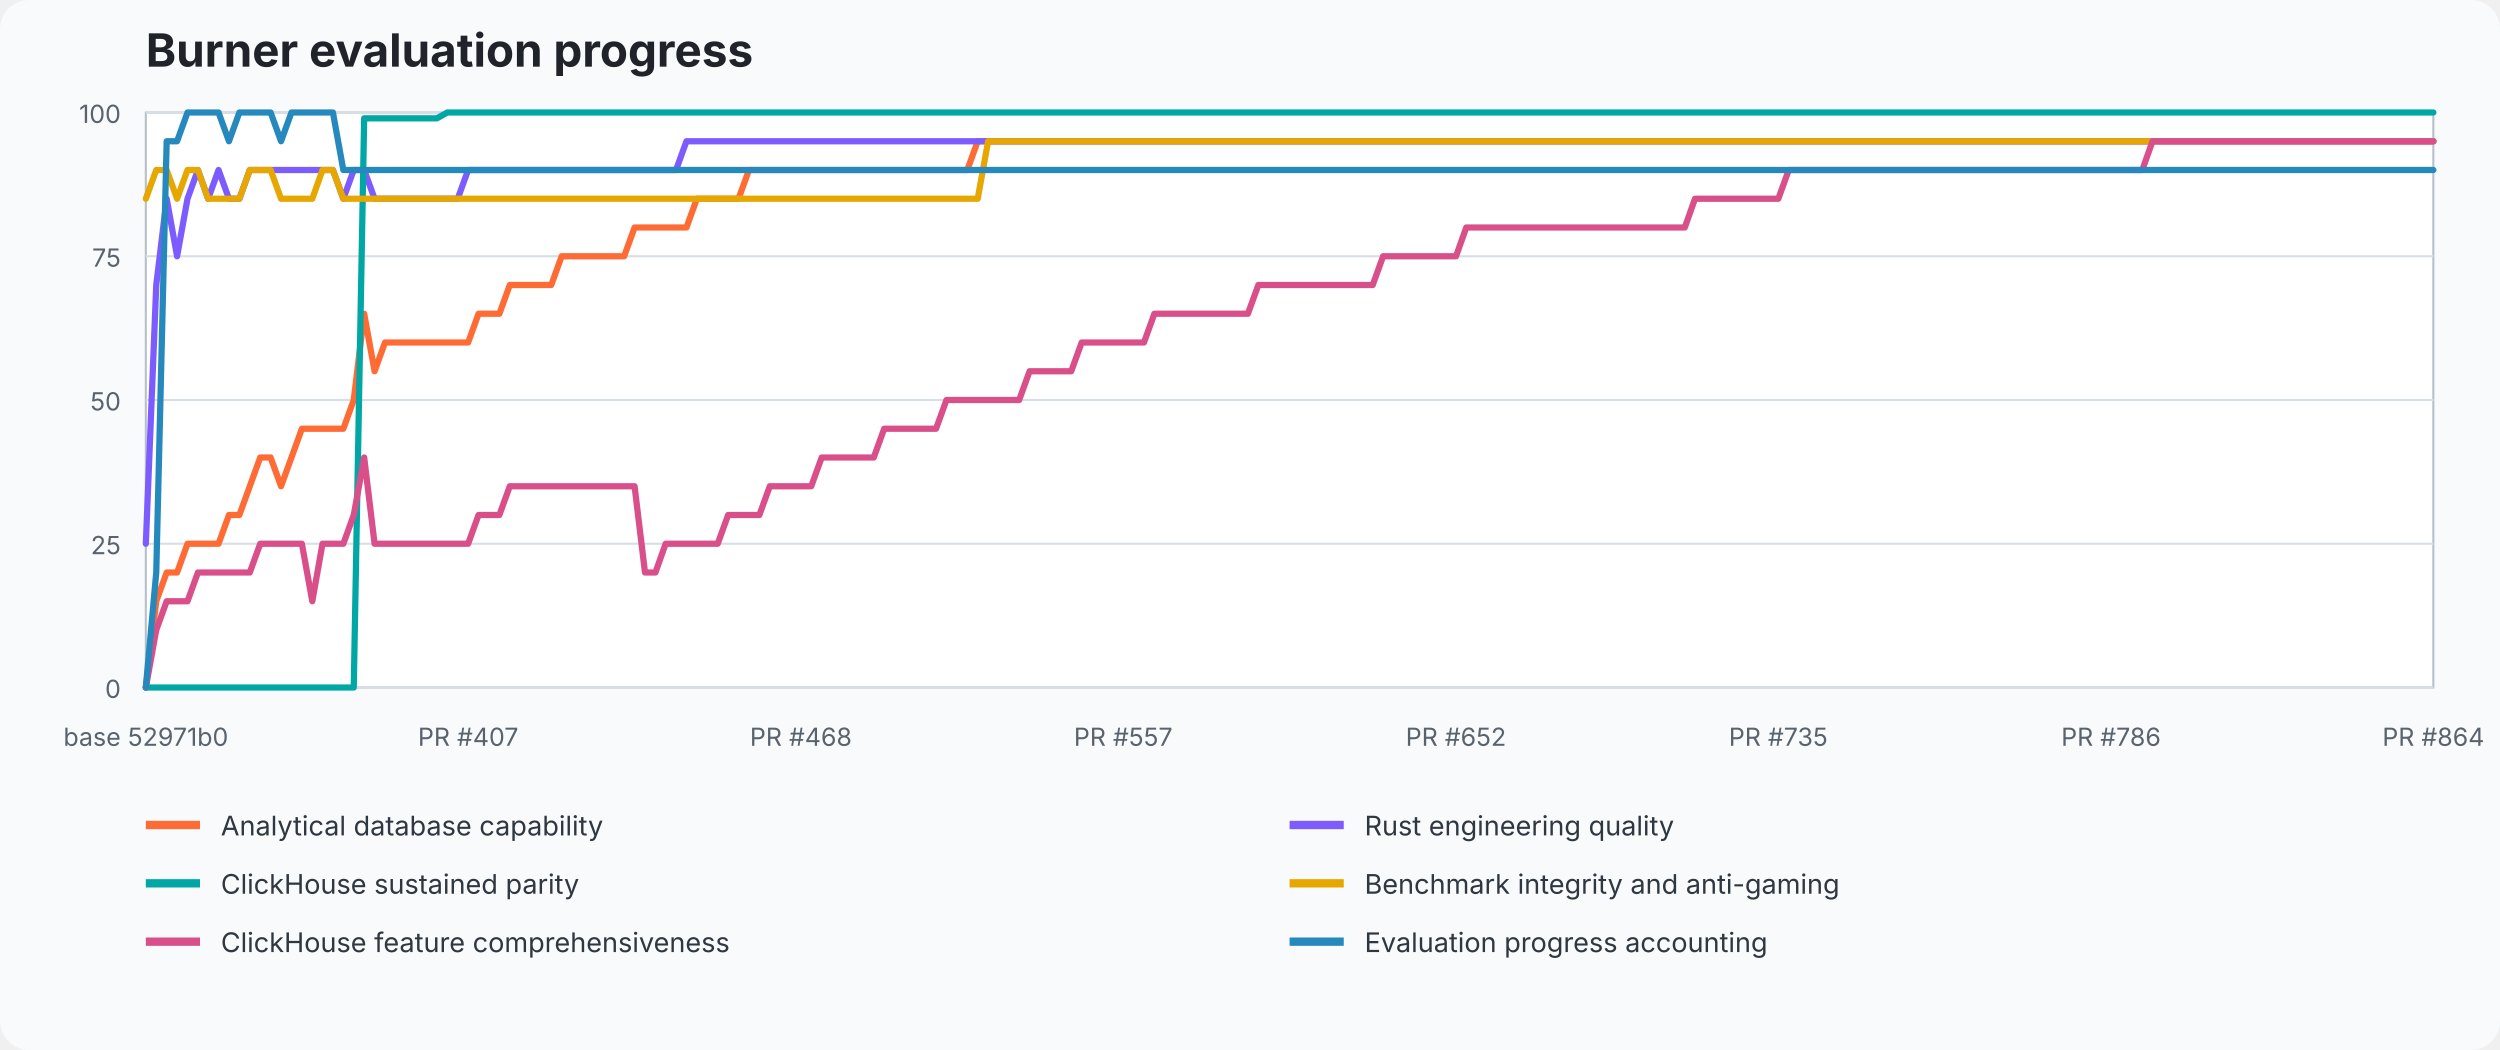
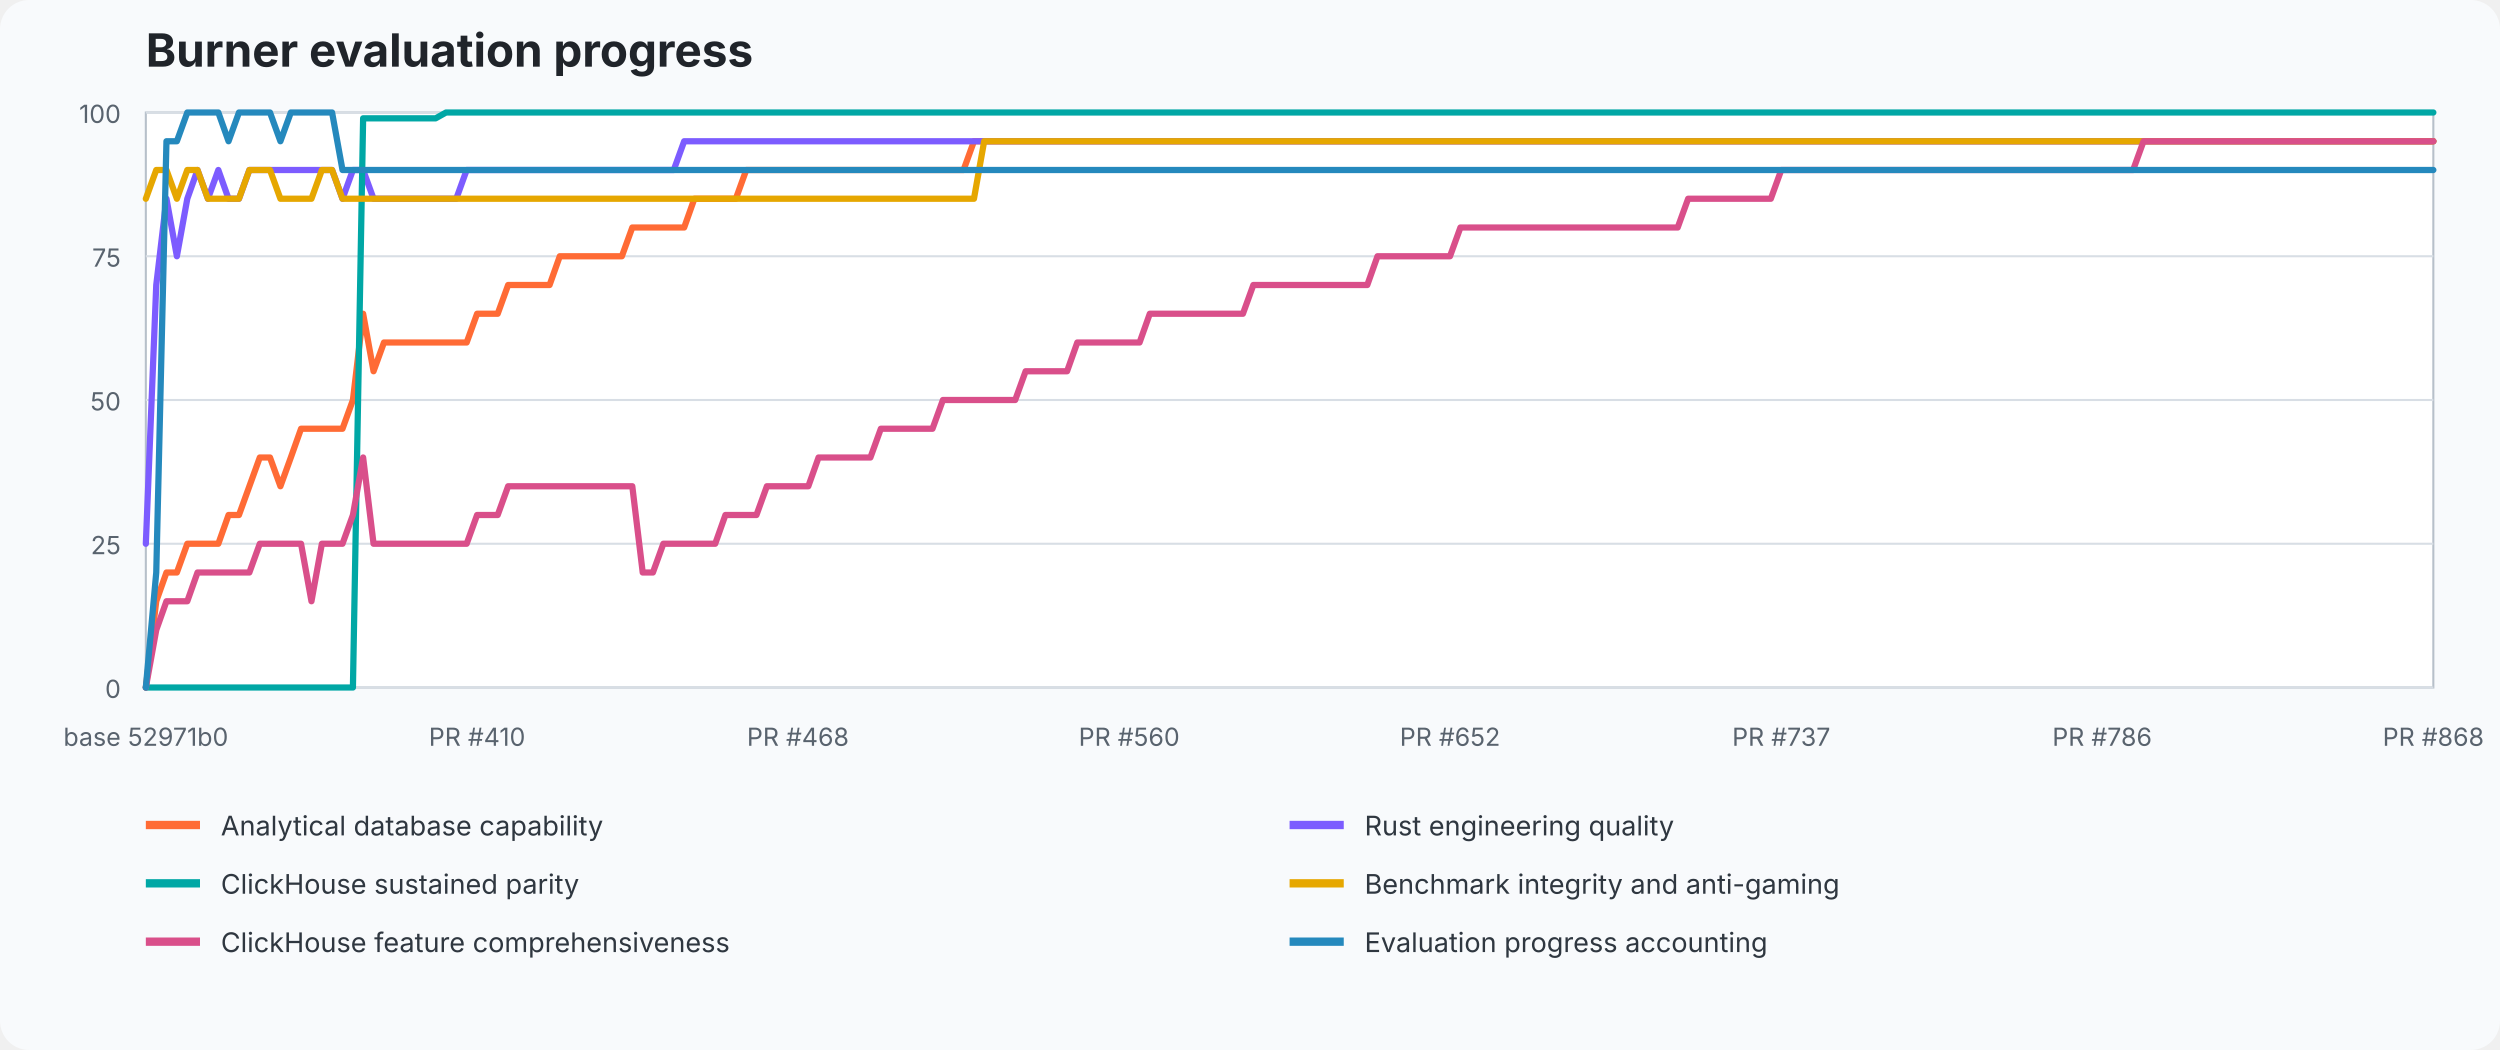
<svg xmlns="http://www.w3.org/2000/svg" width="1200" height="504" viewBox="0 0 1200 504" role="img" aria-labelledby="title desc">
  <style>text{font-family:ui-sans-serif,system-ui,-apple-system,BlinkMacSystemFont,"Segoe UI",sans-serif}.title{font-size:22px;font-weight:700;fill:#20242a}.axis{font-size:12px;fill:#59636e}.legend{font-size:13px;fill:#2f3740}.grid{stroke:#d8dee5;stroke-width:1}.plot{fill:#fff;stroke:#b7c0ca}</style>
  <rect width="100%" height="100%" fill="#f8fafc" rx="14" />
  <text x="70" y="32" class="title">Burner evaluation progress</text>
  <rect x="70" y="54" width="1098" height="276" class="plot" />
  <line x1="70" y1="330" x2="1168" y2="330" class="grid" />
  <text x="58" y="335" text-anchor="end" class="axis">0</text>
  <line x1="70" y1="261" x2="1168" y2="261" class="grid" />
  <text x="58" y="266" text-anchor="end" class="axis">25</text>
  <line x1="70" y1="192" x2="1168" y2="192" class="grid" />
  <text x="58" y="197" text-anchor="end" class="axis">50</text>
  <line x1="70" y1="123" x2="1168" y2="123" class="grid" />
  <text x="58" y="128" text-anchor="end" class="axis">75</text>
  <line x1="70" y1="54" x2="1168" y2="54" class="grid" />
  <text x="58" y="59" text-anchor="end" class="axis">100</text>
-   <polyline points="70.0,330.0 75.0,288.6 80.0,274.8 85.0,274.8 90.0,261.0 95.0,261.0 99.9,261.0 104.9,261.0 109.9,247.2 114.9,247.2 119.9,233.4 124.9,219.6 129.9,219.6 134.9,233.4 139.9,219.6 144.9,205.8 149.9,205.8 154.8,205.8 159.8,205.8 164.8,205.8 169.8,192.0 174.8,150.6 179.8,178.2 184.8,164.4 189.8,164.4 194.8,164.4 199.8,164.4 204.8,164.4 209.7,164.4 214.7,164.4 219.7,164.4 224.7,164.4 229.7,150.6 234.7,150.6 239.7,150.6 244.7,136.8 249.7,136.8 254.7,136.8 259.7,136.8 264.6,136.8 269.6,123.0 274.6,123.0 279.6,123.0 284.6,123.0 289.6,123.0 294.6,123.0 299.6,123.0 304.6,109.2 309.6,109.2 314.6,109.2 319.5,109.2 324.5,109.2 329.5,109.2 334.5,95.4 339.5,95.4 344.5,95.4 349.5,95.4 354.5,95.4 359.5,81.6 364.5,81.6 369.5,81.6 374.4,81.6 379.4,81.6 384.4,81.6 389.4,81.6 394.4,81.6 399.4,81.6 404.4,81.6 409.4,81.6 414.4,81.6 419.4,81.6 424.4,81.6 429.3,81.6 434.3,81.6 439.3,81.6 444.3,81.6 449.3,81.6 454.3,81.6 459.3,81.6 464.3,81.6 469.3,67.8 474.3,67.8 479.3,67.8 484.2,67.8 489.2,67.8 494.2,67.8 499.2,67.8 504.2,67.8 509.2,67.8 514.2,67.8 519.2,67.8 524.2,67.8 529.2,67.8 534.2,67.8 539.1,67.8 544.1,67.8 549.1,67.8 554.1,67.8 559.1,67.8 564.1,67.8 569.1,67.8 574.1,67.8 579.1,67.8 584.1,67.8 589.1,67.8 594.0,67.8 599.0,67.8 604.0,67.8 609.0,67.8 614.0,67.8 619.0,67.8 624.0,67.8 629.0,67.8 634.0,67.8 639.0,67.8 644.0,67.8 648.9,67.8 653.9,67.8 658.9,67.8 663.9,67.8 668.9,67.8 673.9,67.8 678.9,67.8 683.9,67.8 688.9,67.8 693.9,67.8 698.9,67.8 703.8,67.8 708.8,67.8 713.8,67.8 718.8,67.8 723.8,67.8 728.8,67.8 733.8,67.8 738.8,67.8 743.8,67.8 748.8,67.8 753.8,67.8 758.7,67.8 763.7,67.8 768.7,67.8 773.7,67.8 778.7,67.8 783.7,67.8 788.7,67.8 793.7,67.8 798.7,67.8 803.7,67.8 808.7,67.8 813.6,67.8 818.6,67.8 823.6,67.8 828.6,67.8 833.6,67.8 838.6,67.8 843.6,67.8 848.6,67.8 853.6,67.8 858.6,67.8 863.6,67.8 868.5,67.8 873.5,67.8 878.5,67.8 883.5,67.8 888.5,67.8 893.5,67.8 898.5,67.8 903.5,67.8 908.5,67.8 913.5,67.8 918.5,67.8 923.4,67.8 928.4,67.8 933.4,67.8 938.4,67.8 943.4,67.8 948.4,67.8 953.4,67.8 958.4,67.8 963.4,67.8 968.4,67.8 973.4,67.8 978.3,67.8 983.3,67.8 988.3,67.8 993.3,67.8 998.3,67.8 1003.3,67.8 1008.3,67.8 1013.3,67.8 1018.3,67.8 1023.3,67.8 1028.3,67.8 1033.2,67.8 1038.2,67.8 1043.2,67.8 1048.2,67.8 1053.2,67.8 1058.2,67.8 1063.2,67.8 1068.2,67.8 1073.2,67.8 1078.2,67.8 1083.2,67.8 1088.1,67.8 1093.1,67.8 1098.1,67.8 1103.1,67.8 1108.1,67.8 1113.1,67.8 1118.1,67.8 1123.1,67.8 1128.1,67.8 1133.1,67.8 1138.1,67.8 1143.0,67.8 1148.0,67.8 1153.0,67.8 1158.0,67.8 1163.0,67.8 1168.0,67.8" fill="none" stroke="#ff6b35" stroke-width="3" stroke-linejoin="round" stroke-linecap="round" />
-   <polyline points="70.0,261.0 75.0,136.8 80.0,95.4 85.0,123.0 90.0,95.4 95.0,81.6 99.9,95.4 104.9,81.6 109.9,95.4 114.9,95.4 119.9,81.6 124.9,81.6 129.9,81.6 134.9,81.6 139.9,81.6 144.9,81.6 149.9,81.6 154.8,81.6 159.8,81.6 164.8,95.4 169.8,81.6 174.8,81.6 179.8,95.4 184.8,95.4 189.8,95.4 194.8,95.4 199.8,95.4 204.8,95.4 209.7,95.4 214.7,95.4 219.7,95.4 224.7,81.6 229.7,81.6 234.7,81.6 239.7,81.6 244.7,81.6 249.7,81.6 254.7,81.6 259.7,81.6 264.6,81.6 269.6,81.6 274.6,81.6 279.6,81.6 284.6,81.6 289.6,81.6 294.6,81.6 299.6,81.6 304.6,81.6 309.6,81.6 314.6,81.6 319.5,81.6 324.5,81.6 329.5,67.8 334.5,67.8 339.5,67.8 344.5,67.8 349.5,67.8 354.5,67.8 359.5,67.8 364.5,67.8 369.5,67.8 374.4,67.8 379.4,67.8 384.4,67.8 389.4,67.8 394.4,67.8 399.4,67.8 404.4,67.8 409.4,67.8 414.4,67.8 419.4,67.8 424.4,67.8 429.3,67.8 434.3,67.8 439.3,67.8 444.3,67.8 449.3,67.8 454.3,67.8 459.3,67.8 464.3,67.8 469.3,67.8 474.3,67.8 479.3,67.8 484.2,67.8 489.2,67.8 494.2,67.8 499.2,67.8 504.2,67.8 509.2,67.8 514.2,67.8 519.2,67.8 524.2,67.8 529.2,67.8 534.2,67.8 539.1,67.8 544.1,67.8 549.1,67.8 554.1,67.8 559.1,67.8 564.1,67.8 569.1,67.8 574.1,67.8 579.1,67.8 584.1,67.8 589.1,67.8 594.0,67.8 599.0,67.8 604.0,67.8 609.0,67.8 614.0,67.8 619.0,67.8 624.0,67.8 629.0,67.8 634.0,67.8 639.0,67.8 644.0,67.8 648.9,67.8 653.9,67.8 658.9,67.8 663.9,67.8 668.9,67.8 673.9,67.8 678.9,67.8 683.9,67.8 688.9,67.8 693.9,67.8 698.9,67.8 703.8,67.8 708.8,67.8 713.8,67.8 718.8,67.8 723.8,67.8 728.8,67.8 733.8,67.8 738.8,67.8 743.8,67.8 748.8,67.8 753.8,67.8 758.7,67.8 763.7,67.8 768.7,67.8 773.7,67.8 778.7,67.8 783.7,67.8 788.7,67.8 793.7,67.8 798.7,67.8 803.7,67.8 808.7,67.8 813.6,67.8 818.6,67.8 823.6,67.8 828.6,67.8 833.6,67.8 838.6,67.8 843.6,67.8 848.6,67.8 853.6,67.8 858.6,67.8 863.6,67.8 868.5,67.8 873.5,67.8 878.5,67.8 883.5,67.8 888.5,67.8 893.5,67.8 898.5,67.8 903.5,67.8 908.5,67.8 913.5,67.8 918.5,67.8 923.4,67.8 928.4,67.8 933.4,67.8 938.4,67.8 943.4,67.8 948.4,67.8 953.4,67.8 958.4,67.8 963.4,67.8 968.4,67.8 973.4,67.8 978.3,67.8 983.3,67.8 988.3,67.8 993.3,67.8 998.3,67.8 1003.3,67.8 1008.3,67.8 1013.3,67.8 1018.3,67.8 1023.3,67.8 1028.3,67.8 1033.2,67.8 1038.2,67.8 1043.2,67.8 1048.2,67.8 1053.2,67.8 1058.2,67.8 1063.2,67.8 1068.2,67.8 1073.2,67.8 1078.2,67.8 1083.2,67.8 1088.1,67.8 1093.1,67.8 1098.1,67.8 1103.1,67.8 1108.1,67.8 1113.1,67.8 1118.1,67.8 1123.1,67.8 1128.1,67.8 1133.1,67.8 1138.1,67.8 1143.0,67.8 1148.0,67.8 1153.0,67.8 1158.0,67.8 1163.0,67.8 1168.0,67.8" fill="none" stroke="#7c5cff" stroke-width="3" stroke-linejoin="round" stroke-linecap="round" />
-   <polyline points="70.0,330.0 75.0,330.0 80.0,330.0 85.0,330.0 90.0,330.0 95.0,330.0 99.9,330.0 104.9,330.0 109.9,330.0 114.9,330.0 119.9,330.0 124.9,330.0 129.9,330.0 134.9,330.0 139.9,330.0 144.9,330.0 149.9,330.0 154.8,330.0 159.8,330.0 164.8,330.0 169.8,330.0 174.8,56.8 179.8,56.8 184.8,56.8 189.8,56.8 194.8,56.8 199.8,56.8 204.8,56.8 209.7,56.8 214.7,54.0 219.7,54.0 224.7,54.0 229.7,54.0 234.7,54.0 239.7,54.0 244.7,54.0 249.7,54.0 254.7,54.0 259.7,54.0 264.6,54.0 269.6,54.0 274.6,54.0 279.6,54.0 284.6,54.0 289.6,54.0 294.6,54.0 299.6,54.0 304.6,54.0 309.6,54.0 314.6,54.0 319.5,54.0 324.5,54.0 329.5,54.0 334.5,54.0 339.5,54.0 344.5,54.0 349.5,54.0 354.5,54.0 359.5,54.0 364.5,54.0 369.5,54.0 374.4,54.0 379.4,54.0 384.4,54.0 389.4,54.0 394.4,54.0 399.4,54.0 404.4,54.0 409.4,54.0 414.4,54.0 419.4,54.0 424.4,54.0 429.3,54.0 434.3,54.0 439.3,54.0 444.3,54.0 449.3,54.0 454.3,54.0 459.3,54.0 464.3,54.0 469.3,54.0 474.3,54.0 479.3,54.0 484.2,54.0 489.2,54.0 494.2,54.0 499.2,54.0 504.2,54.0 509.2,54.0 514.2,54.0 519.2,54.0 524.2,54.0 529.2,54.0 534.2,54.0 539.1,54.0 544.1,54.0 549.1,54.0 554.1,54.0 559.1,54.0 564.1,54.0 569.1,54.0 574.1,54.0 579.1,54.0 584.1,54.0 589.1,54.0 594.0,54.0 599.0,54.0 604.0,54.0 609.0,54.0 614.0,54.0 619.0,54.0 624.0,54.0 629.0,54.0 634.0,54.0 639.0,54.0 644.0,54.0 648.9,54.0 653.9,54.0 658.9,54.0 663.9,54.0 668.9,54.0 673.9,54.0 678.9,54.0 683.9,54.0 688.9,54.0 693.9,54.0 698.9,54.0 703.8,54.0 708.8,54.0 713.8,54.0 718.8,54.0 723.8,54.0 728.8,54.0 733.8,54.0 738.8,54.0 743.8,54.0 748.8,54.0 753.8,54.0 758.7,54.0 763.7,54.0 768.7,54.0 773.7,54.0 778.7,54.0 783.7,54.0 788.7,54.0 793.7,54.0 798.7,54.0 803.7,54.0 808.7,54.0 813.6,54.0 818.6,54.0 823.6,54.0 828.6,54.0 833.6,54.0 838.6,54.0 843.6,54.0 848.6,54.0 853.6,54.0 858.6,54.0 863.6,54.0 868.5,54.0 873.5,54.0 878.5,54.0 883.5,54.0 888.5,54.0 893.5,54.0 898.5,54.0 903.5,54.0 908.5,54.0 913.5,54.0 918.5,54.0 923.4,54.0 928.4,54.0 933.4,54.0 938.4,54.0 943.4,54.0 948.4,54.0 953.4,54.0 958.4,54.0 963.4,54.0 968.4,54.0 973.4,54.0 978.3,54.0 983.3,54.0 988.3,54.0 993.3,54.0 998.3,54.0 1003.3,54.0 1008.3,54.0 1013.3,54.0 1018.3,54.0 1023.3,54.0 1028.3,54.0 1033.2,54.0 1038.2,54.0 1043.2,54.0 1048.2,54.0 1053.2,54.0 1058.2,54.0 1063.2,54.0 1068.2,54.0 1073.2,54.0 1078.2,54.0 1083.2,54.0 1088.1,54.0 1093.1,54.0 1098.1,54.0 1103.1,54.0 1108.1,54.0 1113.1,54.0 1118.1,54.0 1123.1,54.0 1128.1,54.0 1133.1,54.0 1138.1,54.0 1143.0,54.0 1148.0,54.0 1153.0,54.0 1158.0,54.0 1163.0,54.0 1168.0,54.0" fill="none" stroke="#00a7a5" stroke-width="3" stroke-linejoin="round" stroke-linecap="round" />
-   <polyline points="70.0,95.4 75.0,81.6 80.0,81.6 85.0,95.4 90.0,81.6 95.0,81.6 99.9,95.4 104.9,95.4 109.9,95.4 114.9,95.4 119.9,81.6 124.9,81.6 129.9,81.6 134.9,95.4 139.9,95.4 144.9,95.4 149.9,95.4 154.8,81.6 159.8,81.6 164.8,95.4 169.8,95.4 174.8,95.4 179.8,95.4 184.8,95.4 189.8,95.4 194.8,95.4 199.8,95.4 204.8,95.4 209.7,95.4 214.7,95.4 219.7,95.4 224.7,95.4 229.7,95.4 234.7,95.4 239.7,95.4 244.7,95.4 249.7,95.4 254.7,95.4 259.7,95.4 264.6,95.4 269.6,95.4 274.6,95.4 279.6,95.4 284.6,95.4 289.6,95.4 294.6,95.4 299.6,95.4 304.6,95.4 309.6,95.4 314.6,95.4 319.5,95.4 324.5,95.4 329.5,95.4 334.5,95.4 339.5,95.4 344.5,95.4 349.5,95.4 354.5,95.4 359.5,95.4 364.5,95.4 369.5,95.4 374.4,95.4 379.4,95.4 384.4,95.4 389.4,95.4 394.4,95.4 399.4,95.4 404.4,95.4 409.4,95.4 414.4,95.4 419.4,95.4 424.4,95.4 429.3,95.4 434.3,95.4 439.3,95.4 444.3,95.4 449.3,95.4 454.3,95.4 459.3,95.4 464.3,95.4 469.3,95.4 474.3,67.8 479.3,67.8 484.2,67.8 489.2,67.8 494.2,67.8 499.2,67.8 504.2,67.8 509.2,67.8 514.2,67.8 519.2,67.8 524.2,67.8 529.2,67.8 534.2,67.8 539.1,67.8 544.1,67.8 549.1,67.8 554.1,67.8 559.1,67.8 564.1,67.8 569.1,67.8 574.1,67.8 579.1,67.8 584.1,67.8 589.1,67.8 594.0,67.8 599.0,67.8 604.0,67.8 609.0,67.8 614.0,67.8 619.0,67.8 624.0,67.8 629.0,67.8 634.0,67.8 639.0,67.8 644.0,67.8 648.9,67.8 653.9,67.8 658.9,67.8 663.9,67.8 668.9,67.8 673.9,67.8 678.9,67.8 683.9,67.8 688.9,67.8 693.9,67.8 698.9,67.8 703.8,67.8 708.8,67.8 713.8,67.8 718.8,67.8 723.8,67.8 728.8,67.8 733.8,67.8 738.8,67.8 743.8,67.8 748.8,67.8 753.8,67.8 758.7,67.8 763.7,67.8 768.7,67.8 773.7,67.8 778.7,67.8 783.7,67.8 788.7,67.8 793.7,67.8 798.7,67.8 803.7,67.8 808.7,67.8 813.6,67.8 818.6,67.8 823.6,67.8 828.6,67.8 833.6,67.8 838.6,67.8 843.6,67.8 848.6,67.8 853.6,67.8 858.6,67.8 863.6,67.8 868.5,67.8 873.5,67.8 878.5,67.8 883.5,67.8 888.5,67.8 893.5,67.8 898.5,67.8 903.5,67.8 908.5,67.8 913.5,67.8 918.5,67.8 923.4,67.8 928.4,67.8 933.4,67.8 938.4,67.8 943.4,67.8 948.4,67.8 953.4,67.8 958.4,67.8 963.4,67.8 968.4,67.8 973.4,67.8 978.3,67.8 983.3,67.8 988.3,67.8 993.3,67.8 998.3,67.8 1003.3,67.8 1008.3,67.8 1013.3,67.8 1018.3,67.8 1023.3,67.8 1028.3,67.8 1033.2,67.8 1038.2,67.8 1043.2,67.8 1048.2,67.8 1053.2,67.8 1058.2,67.8 1063.2,67.8 1068.2,67.8 1073.2,67.8 1078.2,67.8 1083.2,67.8 1088.1,67.8 1093.1,67.8 1098.1,67.8 1103.1,67.8 1108.1,67.8 1113.1,67.8 1118.1,67.8 1123.1,67.8 1128.1,67.8 1133.1,67.8 1138.1,67.8 1143.0,67.8 1148.0,67.8 1153.0,67.8 1158.0,67.8 1163.0,67.8 1168.0,67.8" fill="none" stroke="#e6a700" stroke-width="3" stroke-linejoin="round" stroke-linecap="round" />
-   <polyline points="70.0,330.0 75.0,302.4 80.0,288.6 85.0,288.6 90.0,288.6 95.0,274.8 99.9,274.8 104.9,274.8 109.9,274.8 114.9,274.8 119.9,274.8 124.9,261.0 129.9,261.0 134.9,261.0 139.9,261.0 144.9,261.0 149.9,288.6 154.8,261.0 159.8,261.0 164.8,261.0 169.8,247.2 174.8,219.6 179.8,261.0 184.8,261.0 189.8,261.0 194.8,261.0 199.8,261.0 204.8,261.0 209.7,261.0 214.7,261.0 219.7,261.0 224.7,261.0 229.7,247.2 234.7,247.2 239.7,247.2 244.7,233.4 249.7,233.4 254.7,233.4 259.7,233.4 264.6,233.4 269.6,233.4 274.6,233.4 279.6,233.4 284.6,233.4 289.6,233.4 294.6,233.4 299.6,233.4 304.6,233.4 309.6,274.8 314.6,274.8 319.5,261.0 324.5,261.0 329.5,261.0 334.5,261.0 339.5,261.0 344.5,261.0 349.5,247.2 354.5,247.2 359.5,247.2 364.5,247.2 369.5,233.4 374.4,233.4 379.4,233.4 384.4,233.4 389.4,233.4 394.4,219.6 399.4,219.6 404.4,219.6 409.4,219.6 414.4,219.6 419.4,219.6 424.4,205.8 429.3,205.8 434.3,205.8 439.3,205.8 444.3,205.8 449.3,205.8 454.3,192.0 459.3,192.0 464.3,192.0 469.3,192.0 474.3,192.0 479.3,192.0 484.2,192.0 489.2,192.0 494.2,178.2 499.2,178.2 504.2,178.2 509.2,178.2 514.2,178.2 519.2,164.4 524.2,164.4 529.2,164.4 534.2,164.4 539.1,164.4 544.1,164.4 549.1,164.4 554.1,150.6 559.1,150.6 564.1,150.6 569.1,150.6 574.1,150.6 579.1,150.6 584.1,150.6 589.1,150.6 594.0,150.6 599.0,150.6 604.0,136.8 609.0,136.8 614.0,136.8 619.0,136.8 624.0,136.8 629.0,136.8 634.0,136.8 639.0,136.8 644.0,136.8 648.9,136.8 653.9,136.8 658.9,136.8 663.9,123.0 668.9,123.0 673.9,123.0 678.9,123.0 683.9,123.0 688.9,123.0 693.9,123.0 698.9,123.0 703.8,109.2 708.8,109.2 713.8,109.2 718.8,109.2 723.8,109.2 728.8,109.2 733.8,109.2 738.8,109.2 743.8,109.2 748.8,109.2 753.8,109.2 758.7,109.2 763.7,109.2 768.7,109.2 773.7,109.2 778.7,109.2 783.7,109.2 788.7,109.2 793.7,109.2 798.7,109.2 803.7,109.2 808.7,109.2 813.6,95.4 818.6,95.4 823.6,95.4 828.6,95.4 833.6,95.4 838.6,95.4 843.6,95.4 848.6,95.4 853.6,95.4 858.6,81.6 863.6,81.6 868.5,81.6 873.5,81.6 878.5,81.6 883.5,81.6 888.5,81.6 893.5,81.6 898.5,81.6 903.5,81.6 908.5,81.6 913.5,81.6 918.5,81.6 923.4,81.6 928.4,81.6 933.4,81.6 938.4,81.6 943.4,81.6 948.4,81.6 953.4,81.6 958.4,81.6 963.4,81.6 968.4,81.6 973.4,81.6 978.3,81.6 983.3,81.6 988.3,81.6 993.3,81.6 998.3,81.6 1003.3,81.6 1008.3,81.6 1013.3,81.6 1018.3,81.6 1023.3,81.6 1028.3,81.6 1033.2,67.8 1038.2,67.8 1043.2,67.8 1048.2,67.8 1053.2,67.8 1058.2,67.8 1063.2,67.8 1068.2,67.8 1073.2,67.8 1078.2,67.8 1083.2,67.8 1088.1,67.8 1093.1,67.8 1098.1,67.8 1103.1,67.8 1108.1,67.8 1113.1,67.8 1118.1,67.8 1123.1,67.8 1128.1,67.8 1133.1,67.8 1138.1,67.8 1143.0,67.8 1148.0,67.8 1153.0,67.8 1158.0,67.8 1163.0,67.8 1168.0,67.8" fill="none" stroke="#d94f8a" stroke-width="3" stroke-linejoin="round" stroke-linecap="round" />
-   <polyline points="70.0,330.0 75.0,274.8 80.0,67.8 85.0,67.8 90.0,54.0 95.0,54.0 99.9,54.0 104.9,54.0 109.9,67.8 114.9,54.0 119.9,54.0 124.9,54.0 129.9,54.0 134.9,67.8 139.9,54.0 144.9,54.0 149.9,54.0 154.8,54.0 159.8,54.0 164.8,81.6 169.8,81.6 174.8,81.6 179.8,81.6 184.8,81.6 189.8,81.6 194.8,81.6 199.8,81.6 204.8,81.6 209.7,81.6 214.7,81.6 219.7,81.6 224.7,81.6 229.7,81.6 234.7,81.6 239.7,81.6 244.7,81.6 249.7,81.6 254.7,81.6 259.7,81.6 264.6,81.6 269.6,81.6 274.6,81.6 279.6,81.6 284.6,81.6 289.6,81.6 294.6,81.6 299.6,81.6 304.6,81.6 309.6,81.6 314.6,81.6 319.5,81.6 324.5,81.6 329.5,81.6 334.5,81.6 339.5,81.6 344.5,81.6 349.5,81.6 354.5,81.6 359.5,81.6 364.5,81.6 369.5,81.6 374.4,81.6 379.4,81.6 384.4,81.6 389.4,81.6 394.4,81.6 399.4,81.6 404.4,81.6 409.4,81.6 414.4,81.6 419.4,81.6 424.4,81.6 429.3,81.6 434.3,81.6 439.3,81.6 444.3,81.6 449.3,81.6 454.3,81.6 459.3,81.6 464.3,81.6 469.3,81.6 474.3,81.6 479.3,81.6 484.2,81.6 489.2,81.6 494.2,81.6 499.2,81.6 504.2,81.6 509.2,81.6 514.2,81.6 519.2,81.6 524.2,81.6 529.2,81.6 534.2,81.6 539.1,81.6 544.1,81.6 549.1,81.6 554.1,81.6 559.1,81.6 564.1,81.6 569.1,81.6 574.1,81.6 579.1,81.6 584.1,81.6 589.1,81.6 594.0,81.6 599.0,81.6 604.0,81.6 609.0,81.6 614.0,81.6 619.0,81.6 624.0,81.6 629.0,81.6 634.0,81.6 639.0,81.6 644.0,81.6 648.9,81.6 653.9,81.6 658.9,81.6 663.9,81.6 668.9,81.6 673.9,81.6 678.9,81.6 683.9,81.6 688.9,81.6 693.9,81.6 698.9,81.6 703.8,81.6 708.8,81.6 713.8,81.6 718.8,81.6 723.8,81.6 728.8,81.6 733.8,81.6 738.8,81.6 743.8,81.6 748.8,81.6 753.8,81.6 758.7,81.6 763.7,81.6 768.7,81.6 773.7,81.6 778.7,81.6 783.7,81.6 788.7,81.6 793.7,81.6 798.7,81.6 803.7,81.6 808.7,81.6 813.6,81.6 818.6,81.6 823.6,81.6 828.6,81.6 833.6,81.6 838.6,81.6 843.6,81.6 848.6,81.6 853.6,81.6 858.6,81.6 863.6,81.6 868.5,81.6 873.5,81.6 878.5,81.6 883.5,81.6 888.5,81.6 893.5,81.6 898.5,81.6 903.5,81.6 908.5,81.6 913.5,81.6 918.5,81.6 923.4,81.6 928.4,81.6 933.4,81.6 938.4,81.6 943.4,81.6 948.4,81.6 953.4,81.6 958.4,81.6 963.4,81.6 968.4,81.6 973.4,81.6 978.3,81.6 983.3,81.6 988.3,81.6 993.3,81.6 998.3,81.6 1003.3,81.6 1008.3,81.6 1013.3,81.6 1018.3,81.6 1023.3,81.6 1028.3,81.6 1033.2,81.6 1038.2,81.6 1043.2,81.6 1048.2,81.6 1053.2,81.6 1058.2,81.6 1063.2,81.6 1068.2,81.6 1073.2,81.6 1078.2,81.6 1083.2,81.6 1088.1,81.6 1093.1,81.6 1098.1,81.6 1103.1,81.6 1108.1,81.6 1113.1,81.6 1118.1,81.6 1123.1,81.6 1128.1,81.6 1133.1,81.6 1138.1,81.6 1143.0,81.6 1148.0,81.6 1153.0,81.6 1158.0,81.6 1163.0,81.6 1168.0,81.6" fill="none" stroke="#2589bd" stroke-width="3" stroke-linejoin="round" stroke-linecap="round" />
+   <polyline points="70.0,330.0 75.0,288.6 79.9,274.8 84.9,274.8 89.9,261.0 94.8,261.0 99.8,261.0 104.8,261.0 109.7,247.2 114.7,247.2 119.7,233.4 124.7,219.6 129.6,219.6 134.6,233.4 139.6,219.6 144.5,205.8 149.5,205.8 154.5,205.8 159.4,205.8 164.4,205.8 169.4,192.0 174.3,150.6 179.3,178.2 184.3,164.4 189.2,164.4 194.2,164.4 199.2,164.4 204.1,164.4 209.1,164.4 214.1,164.4 219.0,164.4 224.0,164.4 229.0,150.6 234.0,150.6 238.9,150.6 243.9,136.8 248.9,136.8 253.8,136.8 258.8,136.8 263.8,136.8 268.7,123.0 273.7,123.0 278.7,123.0 283.6,123.0 288.6,123.0 293.6,123.0 298.5,123.0 303.5,109.2 308.5,109.2 313.4,109.2 318.4,109.2 323.4,109.2 328.4,109.2 333.3,95.4 338.3,95.4 343.3,95.4 348.2,95.4 353.2,95.4 358.2,81.6 363.1,81.6 368.1,81.6 373.1,81.6 378.0,81.6 383.0,81.6 388.0,81.6 392.9,81.6 397.9,81.6 402.9,81.6 407.8,81.6 412.8,81.6 417.8,81.6 422.8,81.6 427.7,81.6 432.7,81.6 437.7,81.6 442.6,81.6 447.6,81.6 452.6,81.6 457.5,81.6 462.5,81.6 467.5,67.8 472.4,67.8 477.4,67.8 482.4,67.8 487.3,67.8 492.3,67.8 497.3,67.8 502.2,67.8 507.2,67.8 512.2,67.8 517.1,67.8 522.1,67.8 527.1,67.8 532.1,67.8 537.0,67.8 542.0,67.8 547.0,67.8 551.9,67.8 556.9,67.8 561.9,67.8 566.8,67.8 571.8,67.8 576.8,67.8 581.7,67.8 586.7,67.8 591.7,67.8 596.6,67.8 601.6,67.8 606.6,67.8 611.5,67.8 616.5,67.8 621.5,67.8 626.5,67.8 631.4,67.8 636.4,67.8 641.4,67.8 646.3,67.8 651.3,67.8 656.3,67.8 661.2,67.8 666.2,67.8 671.2,67.8 676.1,67.8 681.1,67.8 686.1,67.8 691.0,67.8 696.0,67.8 701.0,67.8 705.9,67.8 710.9,67.8 715.9,67.8 720.9,67.8 725.8,67.8 730.8,67.8 735.8,67.8 740.7,67.8 745.7,67.8 750.7,67.8 755.6,67.8 760.6,67.8 765.6,67.8 770.5,67.8 775.5,67.8 780.5,67.8 785.4,67.8 790.4,67.8 795.4,67.8 800.3,67.8 805.3,67.8 810.3,67.8 815.2,67.8 820.2,67.8 825.2,67.8 830.2,67.8 835.1,67.8 840.1,67.8 845.1,67.8 850.0,67.8 855.0,67.8 860.0,67.8 864.9,67.8 869.9,67.8 874.9,67.8 879.8,67.8 884.8,67.8 889.8,67.8 894.7,67.8 899.7,67.8 904.7,67.8 909.6,67.8 914.6,67.8 919.6,67.8 924.6,67.8 929.5,67.8 934.5,67.8 939.5,67.8 944.4,67.8 949.4,67.8 954.4,67.8 959.3,67.8 964.3,67.8 969.3,67.8 974.2,67.8 979.2,67.8 984.2,67.8 989.1,67.8 994.1,67.8 999.1,67.8 1004.0,67.8 1009.0,67.8 1014.0,67.8 1019.0,67.8 1023.9,67.8 1028.9,67.8 1033.9,67.8 1038.8,67.8 1043.8,67.8 1048.8,67.8 1053.7,67.8 1058.7,67.8 1063.7,67.8 1068.6,67.8 1073.6,67.8 1078.6,67.8 1083.5,67.8 1088.5,67.8 1093.5,67.8 1098.4,67.8 1103.4,67.8 1108.4,67.8 1113.3,67.8 1118.3,67.8 1123.3,67.8 1128.3,67.8 1133.2,67.8 1138.2,67.8 1143.2,67.8 1148.1,67.8 1153.1,67.8 1158.1,67.8 1163.0,67.8 1168.0,67.8" fill="none" stroke="#ff6b35" stroke-width="3" stroke-linejoin="round" stroke-linecap="round" />
+   <polyline points="70.0,261.0 75.0,136.8 79.9,95.4 84.9,123.0 89.9,95.4 94.8,81.6 99.8,95.4 104.8,81.6 109.7,95.4 114.7,95.4 119.7,81.6 124.7,81.6 129.6,81.6 134.6,81.6 139.6,81.6 144.5,81.6 149.5,81.6 154.5,81.6 159.4,81.6 164.4,95.4 169.4,81.6 174.3,81.6 179.3,95.4 184.3,95.4 189.2,95.4 194.2,95.4 199.2,95.4 204.1,95.4 209.1,95.4 214.1,95.4 219.0,95.4 224.0,81.6 229.0,81.6 234.0,81.6 238.9,81.6 243.9,81.6 248.9,81.6 253.8,81.6 258.8,81.6 263.8,81.6 268.7,81.6 273.7,81.6 278.7,81.6 283.6,81.6 288.6,81.6 293.6,81.6 298.5,81.6 303.5,81.6 308.5,81.6 313.4,81.6 318.4,81.6 323.4,81.6 328.4,67.8 333.3,67.8 338.3,67.8 343.3,67.8 348.2,67.8 353.2,67.8 358.2,67.8 363.1,67.8 368.1,67.8 373.1,67.8 378.0,67.8 383.0,67.8 388.0,67.8 392.9,67.8 397.9,67.8 402.9,67.8 407.8,67.8 412.8,67.8 417.8,67.8 422.8,67.8 427.7,67.8 432.7,67.8 437.7,67.8 442.6,67.8 447.6,67.8 452.6,67.8 457.5,67.8 462.5,67.8 467.5,67.8 472.4,67.8 477.4,67.8 482.4,67.8 487.3,67.8 492.3,67.8 497.3,67.8 502.2,67.8 507.2,67.8 512.2,67.8 517.1,67.8 522.1,67.8 527.1,67.8 532.1,67.8 537.0,67.8 542.0,67.8 547.0,67.8 551.9,67.8 556.9,67.8 561.9,67.8 566.8,67.8 571.8,67.8 576.8,67.8 581.7,67.8 586.7,67.8 591.7,67.8 596.6,67.8 601.6,67.8 606.6,67.8 611.5,67.8 616.5,67.8 621.5,67.8 626.5,67.8 631.4,67.8 636.4,67.8 641.4,67.8 646.3,67.8 651.3,67.8 656.3,67.8 661.2,67.8 666.2,67.8 671.2,67.8 676.1,67.8 681.1,67.8 686.1,67.8 691.0,67.8 696.0,67.8 701.0,67.8 705.9,67.8 710.9,67.8 715.9,67.8 720.9,67.8 725.8,67.8 730.8,67.8 735.8,67.8 740.7,67.8 745.7,67.8 750.7,67.8 755.6,67.8 760.6,67.8 765.6,67.8 770.5,67.8 775.5,67.8 780.5,67.8 785.4,67.8 790.4,67.8 795.4,67.8 800.3,67.8 805.3,67.8 810.3,67.8 815.2,67.8 820.2,67.8 825.2,67.8 830.2,67.8 835.1,67.8 840.1,67.8 845.1,67.8 850.0,67.8 855.0,67.8 860.0,67.8 864.9,67.8 869.9,67.8 874.9,67.8 879.8,67.8 884.8,67.8 889.8,67.8 894.7,67.8 899.7,67.8 904.7,67.8 909.6,67.8 914.6,67.8 919.6,67.8 924.6,67.8 929.5,67.8 934.5,67.8 939.5,67.8 944.4,67.8 949.4,67.8 954.4,67.8 959.3,67.8 964.3,67.8 969.3,67.8 974.2,67.8 979.2,67.8 984.2,67.8 989.1,67.8 994.1,67.8 999.1,67.8 1004.0,67.8 1009.0,67.8 1014.0,67.8 1019.0,67.8 1023.9,67.8 1028.9,67.8 1033.9,67.8 1038.8,67.8 1043.8,67.8 1048.8,67.8 1053.7,67.8 1058.7,67.8 1063.7,67.8 1068.6,67.8 1073.6,67.8 1078.6,67.8 1083.5,67.8 1088.5,67.8 1093.5,67.8 1098.4,67.8 1103.4,67.8 1108.4,67.8 1113.3,67.8 1118.3,67.8 1123.3,67.8 1128.3,67.8 1133.2,67.8 1138.2,67.8 1143.2,67.8 1148.1,67.8 1153.1,67.8 1158.1,67.8 1163.0,67.8 1168.0,67.8" fill="none" stroke="#7c5cff" stroke-width="3" stroke-linejoin="round" stroke-linecap="round" />
+   <polyline points="70.0,330.0 75.0,330.0 79.9,330.0 84.9,330.0 89.9,330.0 94.8,330.0 99.8,330.0 104.8,330.0 109.7,330.0 114.7,330.0 119.7,330.0 124.7,330.0 129.6,330.0 134.6,330.0 139.6,330.0 144.5,330.0 149.5,330.0 154.5,330.0 159.4,330.0 164.4,330.0 169.4,330.0 174.3,56.8 179.3,56.8 184.3,56.8 189.2,56.8 194.2,56.8 199.2,56.8 204.1,56.8 209.1,56.8 214.1,54.0 219.0,54.0 224.0,54.0 229.0,54.0 234.0,54.0 238.9,54.0 243.9,54.0 248.9,54.0 253.8,54.0 258.8,54.0 263.8,54.0 268.7,54.0 273.7,54.0 278.7,54.0 283.6,54.0 288.6,54.0 293.6,54.0 298.5,54.0 303.5,54.0 308.5,54.0 313.4,54.0 318.4,54.0 323.4,54.0 328.4,54.0 333.3,54.0 338.3,54.0 343.3,54.0 348.2,54.0 353.2,54.0 358.2,54.0 363.1,54.0 368.1,54.0 373.1,54.0 378.0,54.0 383.0,54.0 388.0,54.0 392.9,54.0 397.9,54.0 402.9,54.0 407.8,54.0 412.8,54.0 417.8,54.0 422.8,54.0 427.7,54.0 432.7,54.0 437.7,54.0 442.6,54.0 447.6,54.0 452.6,54.0 457.5,54.0 462.5,54.0 467.5,54.0 472.4,54.0 477.4,54.0 482.4,54.0 487.3,54.0 492.3,54.0 497.3,54.0 502.2,54.0 507.2,54.0 512.2,54.0 517.1,54.0 522.1,54.0 527.1,54.0 532.1,54.0 537.0,54.0 542.0,54.0 547.0,54.0 551.9,54.0 556.9,54.0 561.9,54.0 566.8,54.0 571.8,54.0 576.8,54.0 581.7,54.0 586.7,54.0 591.7,54.0 596.6,54.0 601.6,54.0 606.6,54.0 611.5,54.0 616.5,54.0 621.5,54.0 626.5,54.0 631.4,54.0 636.4,54.0 641.4,54.0 646.3,54.0 651.3,54.0 656.3,54.0 661.2,54.0 666.2,54.0 671.2,54.0 676.1,54.0 681.1,54.0 686.1,54.0 691.0,54.0 696.0,54.0 701.0,54.0 705.9,54.0 710.9,54.0 715.9,54.0 720.9,54.0 725.8,54.0 730.8,54.0 735.8,54.0 740.7,54.0 745.7,54.0 750.7,54.0 755.6,54.0 760.6,54.0 765.6,54.0 770.5,54.0 775.5,54.0 780.5,54.0 785.4,54.0 790.4,54.0 795.4,54.0 800.3,54.0 805.3,54.0 810.3,54.0 815.2,54.0 820.2,54.0 825.2,54.0 830.2,54.0 835.1,54.0 840.1,54.0 845.1,54.0 850.0,54.0 855.0,54.0 860.0,54.0 864.9,54.0 869.9,54.0 874.9,54.0 879.8,54.0 884.8,54.0 889.8,54.0 894.7,54.0 899.7,54.0 904.7,54.0 909.6,54.0 914.6,54.0 919.6,54.0 924.6,54.0 929.5,54.0 934.5,54.0 939.5,54.0 944.4,54.0 949.4,54.0 954.4,54.0 959.3,54.0 964.3,54.0 969.3,54.0 974.2,54.0 979.2,54.0 984.2,54.0 989.1,54.0 994.1,54.0 999.1,54.0 1004.0,54.0 1009.0,54.0 1014.0,54.0 1019.0,54.0 1023.9,54.0 1028.9,54.0 1033.9,54.0 1038.8,54.0 1043.8,54.0 1048.8,54.0 1053.7,54.0 1058.7,54.0 1063.7,54.0 1068.6,54.0 1073.6,54.0 1078.6,54.0 1083.5,54.0 1088.5,54.0 1093.5,54.0 1098.4,54.0 1103.4,54.0 1108.4,54.0 1113.3,54.0 1118.3,54.0 1123.3,54.0 1128.3,54.0 1133.2,54.0 1138.2,54.0 1143.2,54.0 1148.1,54.0 1153.1,54.0 1158.1,54.0 1163.0,54.0 1168.0,54.0" fill="none" stroke="#00a7a5" stroke-width="3" stroke-linejoin="round" stroke-linecap="round" />
+   <polyline points="70.0,95.4 75.0,81.6 79.9,81.6 84.9,95.4 89.9,81.6 94.8,81.6 99.8,95.4 104.8,95.4 109.7,95.4 114.7,95.4 119.7,81.6 124.7,81.6 129.6,81.6 134.6,95.4 139.6,95.4 144.5,95.4 149.5,95.4 154.5,81.6 159.4,81.6 164.4,95.4 169.4,95.4 174.3,95.4 179.3,95.4 184.3,95.4 189.2,95.4 194.2,95.4 199.2,95.4 204.1,95.4 209.1,95.4 214.1,95.4 219.0,95.4 224.0,95.4 229.0,95.4 234.0,95.4 238.9,95.4 243.9,95.4 248.9,95.4 253.8,95.4 258.8,95.4 263.8,95.4 268.7,95.4 273.7,95.4 278.7,95.4 283.6,95.4 288.6,95.4 293.6,95.4 298.5,95.4 303.5,95.4 308.5,95.4 313.4,95.4 318.4,95.4 323.4,95.4 328.4,95.4 333.3,95.4 338.3,95.4 343.3,95.4 348.2,95.4 353.2,95.4 358.2,95.4 363.1,95.4 368.1,95.4 373.1,95.4 378.0,95.4 383.0,95.4 388.0,95.4 392.9,95.4 397.9,95.4 402.9,95.4 407.8,95.4 412.8,95.4 417.8,95.4 422.8,95.4 427.7,95.4 432.7,95.4 437.7,95.4 442.6,95.4 447.6,95.4 452.6,95.4 457.5,95.4 462.5,95.4 467.5,95.4 472.4,67.8 477.4,67.8 482.4,67.8 487.3,67.8 492.3,67.8 497.3,67.8 502.2,67.8 507.2,67.8 512.2,67.8 517.1,67.8 522.1,67.8 527.1,67.8 532.1,67.8 537.0,67.8 542.0,67.8 547.0,67.8 551.9,67.8 556.9,67.8 561.9,67.8 566.8,67.8 571.8,67.8 576.8,67.8 581.7,67.8 586.7,67.8 591.7,67.8 596.6,67.8 601.6,67.8 606.6,67.8 611.5,67.8 616.5,67.8 621.5,67.8 626.5,67.8 631.4,67.8 636.4,67.8 641.4,67.8 646.3,67.8 651.3,67.8 656.3,67.8 661.2,67.8 666.2,67.8 671.2,67.8 676.1,67.8 681.1,67.8 686.1,67.8 691.0,67.8 696.0,67.8 701.0,67.8 705.9,67.8 710.9,67.8 715.9,67.8 720.9,67.8 725.8,67.8 730.8,67.8 735.8,67.8 740.7,67.8 745.7,67.8 750.7,67.8 755.6,67.8 760.6,67.8 765.6,67.8 770.5,67.8 775.5,67.8 780.5,67.8 785.4,67.8 790.4,67.8 795.4,67.8 800.3,67.8 805.3,67.8 810.3,67.8 815.2,67.8 820.2,67.8 825.2,67.8 830.2,67.8 835.1,67.8 840.1,67.8 845.1,67.8 850.0,67.8 855.0,67.8 860.0,67.8 864.9,67.8 869.9,67.8 874.9,67.8 879.8,67.8 884.8,67.8 889.8,67.8 894.7,67.8 899.7,67.8 904.7,67.8 909.6,67.8 914.6,67.8 919.6,67.8 924.6,67.8 929.5,67.8 934.5,67.8 939.5,67.8 944.4,67.8 949.4,67.8 954.4,67.8 959.3,67.8 964.3,67.8 969.3,67.8 974.2,67.8 979.2,67.8 984.2,67.8 989.1,67.8 994.1,67.8 999.1,67.8 1004.0,67.8 1009.0,67.8 1014.0,67.8 1019.0,67.8 1023.9,67.8 1028.9,67.8 1033.9,67.8 1038.8,67.8 1043.8,67.8 1048.8,67.8 1053.7,67.8 1058.7,67.8 1063.7,67.8 1068.6,67.8 1073.6,67.8 1078.6,67.8 1083.5,67.8 1088.5,67.8 1093.5,67.8 1098.4,67.8 1103.4,67.8 1108.4,67.8 1113.3,67.8 1118.3,67.8 1123.3,67.8 1128.3,67.8 1133.2,67.8 1138.2,67.8 1143.2,67.8 1148.1,67.8 1153.1,67.8 1158.1,67.8 1163.0,67.8 1168.0,67.8" fill="none" stroke="#e6a700" stroke-width="3" stroke-linejoin="round" stroke-linecap="round" />
+   <polyline points="70.0,330.0 75.0,302.4 79.9,288.6 84.9,288.6 89.9,288.6 94.8,274.8 99.8,274.8 104.8,274.8 109.7,274.8 114.7,274.8 119.7,274.8 124.7,261.0 129.6,261.0 134.6,261.0 139.6,261.0 144.5,261.0 149.5,288.6 154.5,261.0 159.4,261.0 164.4,261.0 169.4,247.2 174.3,219.6 179.3,261.0 184.3,261.0 189.2,261.0 194.2,261.0 199.2,261.0 204.1,261.0 209.1,261.0 214.1,261.0 219.0,261.0 224.0,261.0 229.0,247.2 234.0,247.2 238.9,247.2 243.9,233.4 248.9,233.4 253.8,233.4 258.8,233.4 263.8,233.4 268.7,233.4 273.7,233.4 278.7,233.4 283.6,233.4 288.6,233.4 293.6,233.4 298.5,233.4 303.5,233.4 308.5,274.8 313.4,274.8 318.4,261.0 323.4,261.0 328.4,261.0 333.3,261.0 338.3,261.0 343.3,261.0 348.2,247.2 353.2,247.2 358.2,247.2 363.1,247.2 368.1,233.4 373.1,233.4 378.0,233.4 383.0,233.4 388.0,233.4 392.9,219.6 397.9,219.6 402.9,219.6 407.8,219.6 412.8,219.6 417.8,219.6 422.8,205.8 427.7,205.8 432.7,205.8 437.7,205.8 442.6,205.8 447.6,205.8 452.6,192.0 457.5,192.0 462.5,192.0 467.5,192.0 472.4,192.0 477.4,192.0 482.4,192.0 487.3,192.0 492.3,178.2 497.3,178.2 502.2,178.2 507.2,178.2 512.2,178.2 517.1,164.4 522.1,164.4 527.1,164.4 532.1,164.4 537.0,164.4 542.0,164.4 547.0,164.4 551.9,150.6 556.9,150.6 561.9,150.6 566.8,150.6 571.8,150.6 576.8,150.6 581.7,150.6 586.7,150.6 591.7,150.6 596.6,150.6 601.6,136.8 606.6,136.8 611.5,136.8 616.5,136.8 621.5,136.8 626.5,136.8 631.4,136.8 636.4,136.8 641.4,136.8 646.3,136.8 651.3,136.8 656.3,136.8 661.2,123.0 666.2,123.0 671.2,123.0 676.1,123.0 681.1,123.0 686.1,123.0 691.0,123.0 696.0,123.0 701.0,109.2 705.9,109.2 710.9,109.2 715.9,109.2 720.9,109.2 725.8,109.2 730.8,109.2 735.8,109.2 740.7,109.2 745.7,109.2 750.7,109.2 755.6,109.2 760.6,109.2 765.6,109.2 770.5,109.2 775.5,109.2 780.5,109.2 785.4,109.2 790.4,109.2 795.4,109.2 800.3,109.2 805.3,109.2 810.3,95.4 815.2,95.4 820.2,95.4 825.2,95.4 830.2,95.4 835.1,95.4 840.1,95.4 845.1,95.4 850.0,95.4 855.0,81.6 860.0,81.6 864.9,81.6 869.9,81.6 874.9,81.6 879.8,81.6 884.8,81.6 889.8,81.6 894.7,81.6 899.7,81.6 904.7,81.6 909.6,81.6 914.6,81.6 919.6,81.6 924.6,81.6 929.5,81.6 934.5,81.6 939.5,81.6 944.4,81.6 949.4,81.6 954.4,81.6 959.3,81.6 964.3,81.6 969.3,81.6 974.2,81.6 979.2,81.6 984.2,81.6 989.1,81.6 994.1,81.6 999.1,81.6 1004.0,81.6 1009.0,81.6 1014.0,81.6 1019.0,81.6 1023.9,81.6 1028.9,67.8 1033.9,67.8 1038.8,67.8 1043.8,67.8 1048.8,67.8 1053.7,67.8 1058.7,67.8 1063.7,67.8 1068.6,67.8 1073.6,67.8 1078.6,67.8 1083.5,67.8 1088.5,67.8 1093.5,67.8 1098.4,67.8 1103.4,67.8 1108.4,67.8 1113.3,67.8 1118.3,67.8 1123.3,67.8 1128.3,67.8 1133.2,67.8 1138.2,67.8 1143.2,67.8 1148.1,67.8 1153.1,67.8 1158.1,67.8 1163.0,67.8 1168.0,67.8" fill="none" stroke="#d94f8a" stroke-width="3" stroke-linejoin="round" stroke-linecap="round" />
+   <polyline points="70.0,330.0 75.0,274.8 79.9,67.8 84.9,67.8 89.9,54.0 94.8,54.0 99.8,54.0 104.8,54.0 109.7,67.8 114.7,54.0 119.7,54.0 124.7,54.0 129.6,54.0 134.6,67.8 139.6,54.0 144.5,54.0 149.5,54.0 154.5,54.0 159.4,54.0 164.4,81.6 169.4,81.6 174.3,81.6 179.3,81.6 184.3,81.6 189.2,81.6 194.2,81.6 199.2,81.6 204.1,81.6 209.1,81.6 214.1,81.6 219.0,81.6 224.0,81.6 229.0,81.6 234.0,81.6 238.9,81.6 243.9,81.6 248.9,81.6 253.8,81.6 258.8,81.6 263.8,81.6 268.7,81.6 273.7,81.6 278.7,81.6 283.6,81.6 288.6,81.6 293.6,81.6 298.5,81.6 303.5,81.6 308.5,81.6 313.4,81.6 318.4,81.6 323.4,81.6 328.4,81.6 333.3,81.6 338.3,81.6 343.3,81.6 348.2,81.6 353.2,81.6 358.2,81.6 363.1,81.6 368.1,81.6 373.1,81.6 378.0,81.6 383.0,81.6 388.0,81.6 392.9,81.6 397.9,81.6 402.9,81.6 407.8,81.6 412.8,81.6 417.8,81.6 422.8,81.6 427.7,81.6 432.7,81.6 437.7,81.6 442.6,81.6 447.6,81.6 452.6,81.6 457.5,81.6 462.5,81.6 467.5,81.6 472.4,81.6 477.4,81.6 482.4,81.6 487.3,81.6 492.3,81.6 497.3,81.6 502.2,81.6 507.2,81.6 512.2,81.6 517.1,81.6 522.1,81.6 527.1,81.6 532.1,81.6 537.0,81.6 542.0,81.6 547.0,81.6 551.9,81.6 556.9,81.6 561.9,81.6 566.8,81.6 571.8,81.6 576.8,81.6 581.7,81.6 586.7,81.6 591.7,81.6 596.6,81.6 601.6,81.6 606.6,81.6 611.5,81.6 616.5,81.6 621.5,81.6 626.5,81.6 631.4,81.6 636.4,81.6 641.4,81.6 646.3,81.6 651.3,81.6 656.3,81.6 661.2,81.6 666.2,81.6 671.2,81.6 676.1,81.6 681.1,81.6 686.1,81.6 691.0,81.6 696.0,81.6 701.0,81.6 705.9,81.6 710.9,81.6 715.9,81.6 720.9,81.6 725.8,81.6 730.8,81.6 735.8,81.6 740.7,81.6 745.7,81.6 750.7,81.6 755.6,81.6 760.6,81.6 765.6,81.6 770.5,81.6 775.5,81.6 780.5,81.6 785.4,81.6 790.4,81.6 795.4,81.6 800.3,81.6 805.3,81.6 810.3,81.6 815.2,81.6 820.2,81.6 825.2,81.6 830.2,81.6 835.1,81.6 840.1,81.6 845.1,81.6 850.0,81.6 855.0,81.6 860.0,81.6 864.9,81.6 869.9,81.6 874.9,81.6 879.8,81.6 884.8,81.6 889.8,81.6 894.7,81.6 899.7,81.6 904.7,81.6 909.6,81.6 914.6,81.6 919.6,81.6 924.6,81.6 929.5,81.6 934.5,81.6 939.5,81.6 944.4,81.6 949.4,81.6 954.4,81.6 959.3,81.6 964.3,81.6 969.3,81.6 974.2,81.6 979.2,81.6 984.2,81.6 989.1,81.6 994.1,81.6 999.1,81.6 1004.0,81.6 1009.0,81.6 1014.0,81.6 1019.0,81.6 1023.9,81.6 1028.9,81.6 1033.9,81.6 1038.8,81.6 1043.8,81.6 1048.8,81.6 1053.7,81.6 1058.7,81.6 1063.7,81.6 1068.6,81.6 1073.6,81.6 1078.6,81.6 1083.5,81.6 1088.5,81.6 1093.5,81.6 1098.4,81.6 1103.4,81.6 1108.4,81.6 1113.3,81.6 1118.3,81.6 1123.3,81.6 1128.3,81.6 1133.2,81.6 1138.2,81.6 1143.2,81.6 1148.1,81.6 1153.1,81.6 1158.1,81.6 1163.0,81.6 1168.0,81.6" fill="none" stroke="#2589bd" stroke-width="3" stroke-linejoin="round" stroke-linecap="round" />
  <text x="70" y="358" text-anchor="middle" class="axis">base 52971b0</text>
-   <text x="224.718" y="358" text-anchor="middle" class="axis">PR #407</text>
-   <text x="384.427" y="358" text-anchor="middle" class="axis">PR #468</text>
-   <text x="539.145" y="358" text-anchor="middle" class="axis">PR #557</text>
-   <text x="698.855" y="358" text-anchor="middle" class="axis">PR #652</text>
-   <text x="853.573" y="358" text-anchor="middle" class="axis">PR #735</text>
-   <text x="1013.282" y="358" text-anchor="middle" class="axis">PR #786</text>
-   <text x="1168" y="358" text-anchor="middle" class="axis">PR #864</text>
+   <text x="228.986" y="358" text-anchor="middle" class="axis">PR #410</text>
+   <text x="383.005" y="358" text-anchor="middle" class="axis">PR #468</text>
+   <text x="541.991" y="358" text-anchor="middle" class="axis">PR #560</text>
+   <text x="696.009" y="358" text-anchor="middle" class="axis">PR #652</text>
+   <text x="854.995" y="358" text-anchor="middle" class="axis">PR #737</text>
+   <text x="1009.014" y="358" text-anchor="middle" class="axis">PR #786</text>
+   <text x="1168" y="358" text-anchor="middle" class="axis">PR #868</text>
  <line x1="70" y1="396" x2="96" y2="396" stroke="#ff6b35" stroke-width="4" />
  <text x="106" y="401" class="legend">Analytical database capability</text>
  <line x1="619" y1="396" x2="645" y2="396" stroke="#7c5cff" stroke-width="4" />
  <text x="655" y="401" class="legend">Rust engineering quality</text>
  <line x1="70" y1="424" x2="96" y2="424" stroke="#00a7a5" stroke-width="4" />
  <text x="106" y="429" class="legend">ClickHouse sustained parity</text>
  <line x1="619" y1="424" x2="645" y2="424" stroke="#e6a700" stroke-width="4" />
  <text x="655" y="429" class="legend">Benchmark integrity and anti-gaming</text>
  <line x1="70" y1="452" x2="96" y2="452" stroke="#d94f8a" stroke-width="4" />
  <text x="106" y="457" class="legend">ClickHouse feature comprehensiveness</text>
  <line x1="619" y1="452" x2="645" y2="452" stroke="#2589bd" stroke-width="4" />
  <text x="655" y="457" class="legend">Evaluation progress accounting</text>
</svg>
